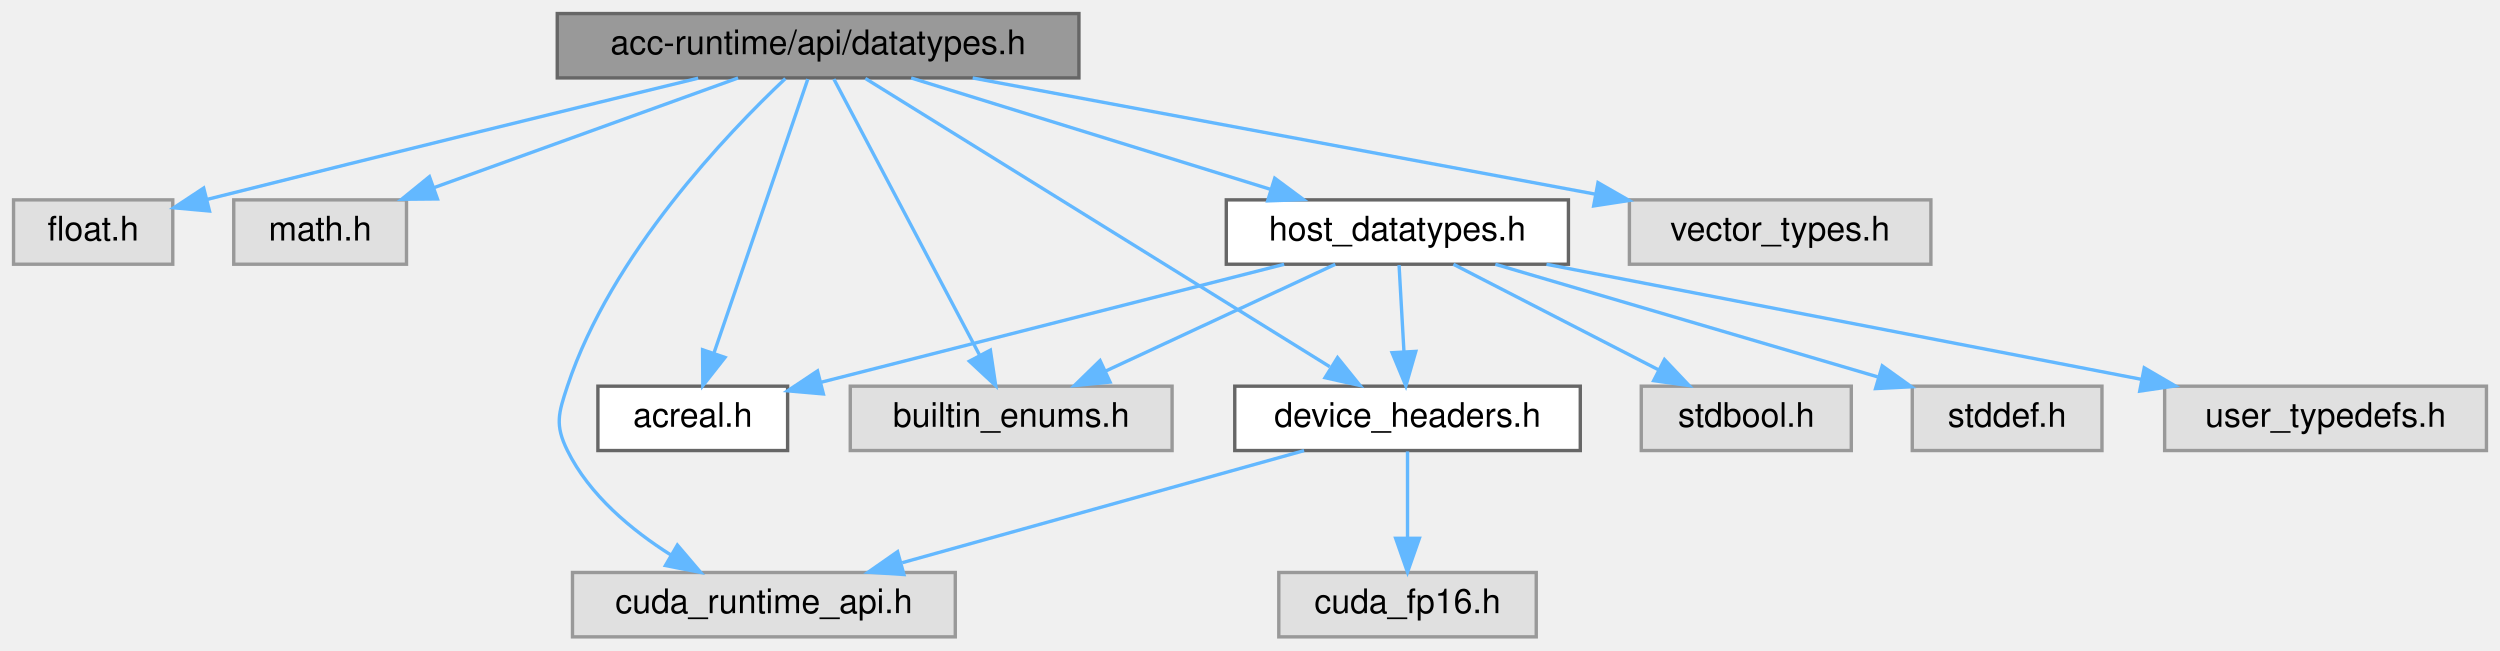
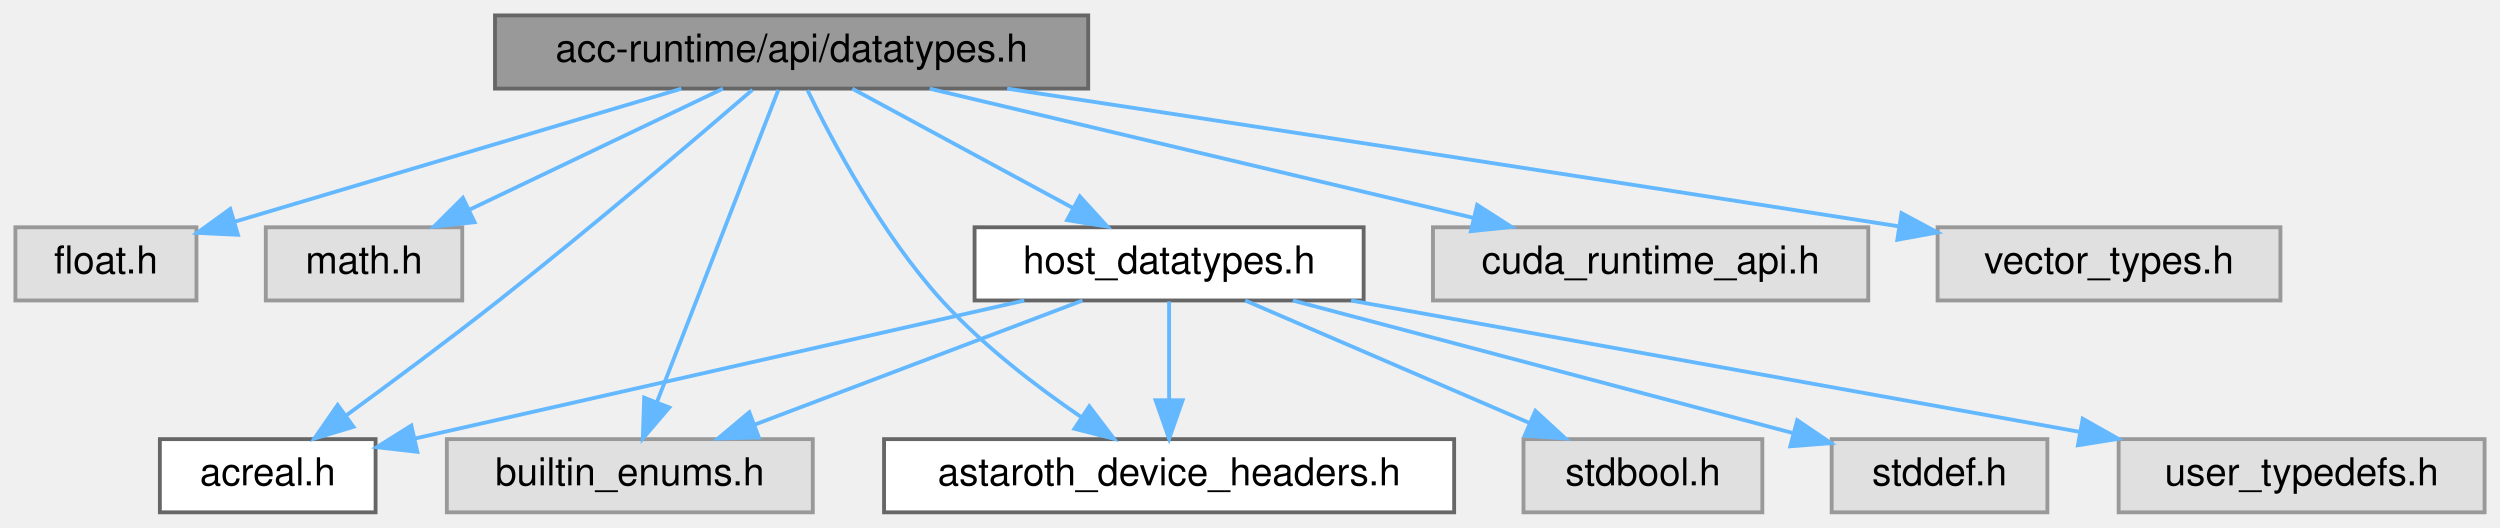
- <svg xmlns="http://www.w3.org/2000/svg" xmlns:xlink="http://www.w3.org/1999/xlink" width="738pt" height="192pt" viewBox="0.00 0.00 738.00 192.00">
-   <g id="graph0" class="graph" transform="scale(1 1) rotate(0) translate(4 188)">
+ <svg xmlns="http://www.w3.org/2000/svg" xmlns:xlink="http://www.w3.org/1999/xlink" width="649pt" height="137pt" viewBox="0.00 0.00 649.00 137.00">
+   <g id="graph0" class="graph" transform="scale(1 1) rotate(0) translate(4 133)">
    <g id="Node000001" class="node">
      <g id="a_Node000001">
        <a xlink:title=" ">
-           <polygon fill="#999999" stroke="#666666" points="314.5,-184 160.5,-184 160.5,-165 314.5,-165 314.5,-184" />
-           <text text-anchor="middle" x="237.5" y="-172" font-family="Helvetica,sans-Serif" font-size="10.00">acc-runtime/api/datatypes.h</text>
+           <polygon fill="#999999" stroke="#666666" points="278.5,-129 124.5,-129 124.5,-110 278.5,-110 278.5,-129" />
+           <text text-anchor="middle" x="201.5" y="-117" font-family="Helvetica,sans-Serif" font-size="10.00">acc-runtime/api/datatypes.h</text>
        </a>
      </g>
    </g>
    <g id="Node000002" class="node">
      <g id="a_Node000002">
        <a xlink:title=" ">
-           <polygon fill="#e0e0e0" stroke="#999999" points="47,-129 0,-129 0,-110 47,-110 47,-129" />
-           <text text-anchor="middle" x="23.5" y="-117" font-family="Helvetica,sans-Serif" font-size="10.00">float.h</text>
+           <polygon fill="#e0e0e0" stroke="#999999" points="47,-74 0,-74 0,-55 47,-55 47,-74" />
+           <text text-anchor="middle" x="23.5" y="-62" font-family="Helvetica,sans-Serif" font-size="10.00">float.h</text>
        </a>
      </g>
    </g>
    <g id="edge1_Node000001_Node000002" class="edge">
      <g id="a_edge1_Node000001_Node000002">
        <a xlink:title=" ">
-           <path fill="none" stroke="#63b8ff" d="M202.1,-164.92C167.58,-156.52 113.36,-143.27 57.07,-129.12" />
-           <polygon fill="#63b8ff" stroke="#63b8ff" points="57.84,-125.71 47.29,-126.66 56.13,-132.49 57.84,-125.71" />
+           <path fill="none" stroke="#63b8ff" d="M172.9,-109.98C141.28,-100.57 90.41,-85.42 56.97,-75.46" />
+           <polygon fill="#63b8ff" stroke="#63b8ff" points="57.77,-72.05 47.19,-72.55 55.77,-78.76 57.77,-72.05" />
        </a>
      </g>
    </g>
    <g id="Node000003" class="node">
      <g id="a_Node000003">
        <a xlink:title=" ">
-           <polygon fill="#e0e0e0" stroke="#999999" points="116,-129 65,-129 65,-110 116,-110 116,-129" />
-           <text text-anchor="middle" x="90.5" y="-117" font-family="Helvetica,sans-Serif" font-size="10.00">math.h</text>
+           <polygon fill="#e0e0e0" stroke="#999999" points="116,-74 65,-74 65,-55 116,-55 116,-74" />
+           <text text-anchor="middle" x="90.5" y="-62" font-family="Helvetica,sans-Serif" font-size="10.00">math.h</text>
        </a>
      </g>
    </g>
    <g id="edge2_Node000001_Node000003" class="edge">
      <g id="a_edge2_Node000001_Node000003">
        <a xlink:title=" ">
-           <path fill="none" stroke="#63b8ff" d="M213.88,-164.98C189.6,-156.23 151.55,-142.51 124.13,-132.62" />
-           <polygon fill="#63b8ff" stroke="#63b8ff" points="125.14,-129.27 114.55,-129.17 122.77,-135.85 125.14,-129.27" />
+           <path fill="none" stroke="#63b8ff" d="M183.67,-109.98C165.89,-101.5 138.35,-88.35 117.82,-78.54" />
+           <polygon fill="#63b8ff" stroke="#63b8ff" points="119.19,-75.32 108.66,-74.17 116.17,-81.64 119.19,-75.32" />
        </a>
      </g>
    </g>
    <g id="Node000004" class="node">
      <g id="a_Node000004">
        <a xlink:href="acreal_8h.html" target="_top" xlink:title=" ">
-           <polygon fill="white" stroke="#666666" points="228.5,-74 172.5,-74 172.5,-55 228.5,-55 228.5,-74" />
-           <text text-anchor="middle" x="200.5" y="-62" font-family="Helvetica,sans-Serif" font-size="10.00">acreal.h</text>
+           <polygon fill="white" stroke="#666666" points="93.5,-19 37.5,-19 37.5,0 93.5,0 93.5,-19" />
+           <text text-anchor="middle" x="65.5" y="-7" font-family="Helvetica,sans-Serif" font-size="10.00">acreal.h</text>
        </a>
      </g>
    </g>
    <g id="edge3_Node000001_Node000004" class="edge">
      <g id="a_edge3_Node000001_Node000004">
        <a xlink:title=" ">
-           <path fill="none" stroke="#63b8ff" d="M234.47,-164.66C228.43,-147.01 214.75,-107.09 206.71,-83.64" />
-           <polygon fill="#63b8ff" stroke="#63b8ff" points="210.02,-82.48 203.47,-74.16 203.4,-84.75 210.02,-82.48" />
+           <path fill="none" stroke="#63b8ff" d="M191.33,-109.68C176.89,-97.24 149.54,-73.94 125.5,-55 112.51,-44.77 97.58,-33.69 85.86,-25.15" />
+           <polygon fill="#63b8ff" stroke="#63b8ff" points="87.76,-22.2 77.61,-19.16 83.65,-27.87 87.76,-22.2" />
        </a>
      </g>
    </g>
    <g id="Node000005" class="node">
      <g id="a_Node000005">
        <a xlink:title=" ">
-           <polygon fill="#e0e0e0" stroke="#999999" points="342,-74 247,-74 247,-55 342,-55 342,-74" />
-           <text text-anchor="middle" x="294.5" y="-62" font-family="Helvetica,sans-Serif" font-size="10.00">builtin_enums.h</text>
+           <polygon fill="#e0e0e0" stroke="#999999" points="207,-19 112,-19 112,0 207,0 207,-19" />
+           <text text-anchor="middle" x="159.5" y="-7" font-family="Helvetica,sans-Serif" font-size="10.00">builtin_enums.h</text>
        </a>
      </g>
    </g>
    <g id="edge4_Node000001_Node000005" class="edge">
      <g id="a_edge4_Node000001_Node000005">
        <a xlink:title=" ">
-           <path fill="none" stroke="#63b8ff" d="M242.16,-164.66C251.56,-146.85 272.93,-106.37 285.26,-83.01" />
-           <polygon fill="#63b8ff" stroke="#63b8ff" points="288.36,-84.64 289.93,-74.16 282.17,-81.37 288.36,-84.64" />
+           <path fill="none" stroke="#63b8ff" d="M198.06,-109.66C191.2,-92.01 175.67,-52.09 166.55,-28.64" />
+           <polygon fill="#63b8ff" stroke="#63b8ff" points="169.75,-27.21 162.87,-19.16 163.23,-29.75 169.75,-27.21" />
        </a>
      </g>
    </g>
    <g id="Node000006" class="node">
      <g id="a_Node000006">
-         <a xlink:href="device__headers_8h.html" target="_top" xlink:title=" ">
-           <polygon fill="white" stroke="#666666" points="462.5,-74 360.5,-74 360.5,-55 462.5,-55 462.5,-74" />
-           <text text-anchor="middle" x="411.5" y="-62" font-family="Helvetica,sans-Serif" font-size="10.00">device_headers.h</text>
+         <a xlink:href="astaroth__device__headers_8h.html" target="_top" xlink:title=" ">
+           <polygon fill="white" stroke="#666666" points="373.5,-19 225.5,-19 225.5,0 373.5,0 373.5,-19" />
+           <text text-anchor="middle" x="299.5" y="-7" font-family="Helvetica,sans-Serif" font-size="10.00">astaroth_device_headers.h</text>
        </a>
      </g>
    </g>
    <g id="edge5_Node000001_Node000006" class="edge">
      <g id="a_edge5_Node000001_Node000006">
        <a xlink:title=" ">
-           <path fill="none" stroke="#63b8ff" d="M251.45,-164.84C281.35,-146.28 351.91,-102.49 388.54,-79.75" />
-           <polygon fill="#63b8ff" stroke="#63b8ff" points="390.84,-82.44 397.49,-74.2 387.15,-76.5 390.84,-82.44" />
+           <path fill="none" stroke="#63b8ff" d="M205.63,-109.59C211.92,-96.63 224.84,-72.23 240.5,-55 251.09,-43.35 265.08,-32.64 276.79,-24.65" />
+           <polygon fill="#63b8ff" stroke="#63b8ff" points="278.78,-27.53 285.19,-19.1 274.92,-21.69 278.78,-27.53" />
        </a>
      </g>
    </g>
    <g id="Node000007" class="node">
      <g id="a_Node000007">
-         <a xlink:title=" ">
-           <polygon fill="#e0e0e0" stroke="#999999" points="278,-19 165,-19 165,0 278,0 278,-19" />
-           <text text-anchor="middle" x="221.5" y="-7" font-family="Helvetica,sans-Serif" font-size="10.00">cuda_runtime_api.h</text>
-         </a>
-       </g>
-     </g>
-     <g id="edge15_Node000001_Node000007" class="edge">
-       <g id="a_edge15_Node000001_Node000007">
-         <a xlink:title=" ">
-           <path fill="none" stroke="#63b8ff" d="M227.84,-164.81C210.89,-148.83 176.36,-112.83 163.5,-74 160.85,-65.98 159.76,-62.57 163.5,-55 169.99,-41.85 182.43,-31.5 194.14,-24.11" />
-           <polygon fill="#63b8ff" stroke="#63b8ff" points="195.96,-27.1 202.83,-19.03 192.43,-21.05 195.96,-27.1" />
+         <a xlink:href="host__datatypes_8h.html" target="_top" xlink:title=" ">
+           <polygon fill="white" stroke="#666666" points="350,-74 249,-74 249,-55 350,-55 350,-74" />
+           <text text-anchor="middle" x="299.5" y="-62" font-family="Helvetica,sans-Serif" font-size="10.00">host_datatypes.h</text>
+         </a>
+       </g>
+     </g>
+     <g id="edge6_Node000001_Node000007" class="edge">
+       <g id="a_edge6_Node000001_Node000007">
+         <a xlink:title=" ">
+           <path fill="none" stroke="#63b8ff" d="M217.25,-109.98C232.73,-101.61 256.59,-88.7 274.64,-78.95" />
+           <polygon fill="#63b8ff" stroke="#63b8ff" points="276.34,-82.01 283.47,-74.17 273.01,-75.85 276.34,-82.01" />
+         </a>
+       </g>
+     </g>
+     <g id="Node000011" class="node">
+       <g id="a_Node000011">
+         <a xlink:title=" ">
+           <polygon fill="#e0e0e0" stroke="#999999" points="481,-74 368,-74 368,-55 481,-55 481,-74" />
+           <text text-anchor="middle" x="424.5" y="-62" font-family="Helvetica,sans-Serif" font-size="10.00">cuda_runtime_api.h</text>
+         </a>
+       </g>
+     </g>
+     <g id="edge13_Node000001_Node000011" class="edge">
+       <g id="a_edge13_Node000001_Node000011">
+         <a xlink:title=" ">
+           <path fill="none" stroke="#63b8ff" d="M237.33,-109.98C275.66,-100.87 336.58,-86.4 378.45,-76.45" />
+           <polygon fill="#63b8ff" stroke="#63b8ff" points="379.47,-79.8 388.39,-74.08 377.85,-72.99 379.47,-79.8" />
+         </a>
+       </g>
+     </g>
+     <g id="Node000012" class="node">
+       <g id="a_Node000012">
+         <a xlink:title=" ">
+           <polygon fill="#e0e0e0" stroke="#999999" points="588,-74 499,-74 499,-55 588,-55 588,-74" />
+           <text text-anchor="middle" x="543.5" y="-62" font-family="Helvetica,sans-Serif" font-size="10.00">vector_types.h</text>
+         </a>
+       </g>
+     </g>
+     <g id="edge14_Node000001_Node000012" class="edge">
+       <g id="a_edge14_Node000001_Node000012">
+         <a xlink:title=" ">
+           <path fill="none" stroke="#63b8ff" d="M257.46,-109.99C313.53,-101.44 402.59,-87.79 488.99,-74.23" />
+           <polygon fill="#63b8ff" stroke="#63b8ff" points="489.63,-77.67 498.97,-72.66 488.55,-70.76 489.63,-77.67" />
+         </a>
+       </g>
+     </g>
+     <g id="edge9_Node000007_Node000004" class="edge">
+       <g id="a_edge9_Node000007_Node000004">
+         <a xlink:title=" ">
+           <path fill="none" stroke="#63b8ff" d="M261.9,-54.98C218.49,-45.15 147.45,-29.06 103.76,-19.17" />
+           <polygon fill="#63b8ff" stroke="#63b8ff" points="104.33,-15.71 93.8,-16.91 102.78,-22.53 104.33,-15.71" />
+         </a>
+       </g>
+     </g>
+     <g id="edge10_Node000007_Node000005" class="edge">
+       <g id="a_edge10_Node000007_Node000005">
+         <a xlink:title=" ">
+           <path fill="none" stroke="#63b8ff" d="M277.01,-54.98C253.98,-46.27 217.96,-32.63 191.87,-22.75" />
+           <polygon fill="#63b8ff" stroke="#63b8ff" points="192.99,-19.44 182.4,-19.17 190.52,-25.98 192.99,-19.44" />
+         </a>
+       </g>
+     </g>
+     <g id="edge11_Node000007_Node000006" class="edge">
+       <g id="a_edge11_Node000007_Node000006">
+         <a xlink:title=" ">
+           <path fill="none" stroke="#63b8ff" d="M299.5,-54.75C299.5,-47.8 299.5,-37.85 299.5,-29.13" />
+           <polygon fill="#63b8ff" stroke="#63b8ff" points="303,-29.09 299.5,-19.09 296,-29.09 303,-29.09" />
+         </a>
+       </g>
+     </g>
+     <g id="Node000008" class="node">
+       <g id="a_Node000008">
+         <a xlink:title=" ">
+           <polygon fill="#e0e0e0" stroke="#999999" points="453.5,-19 391.5,-19 391.5,0 453.5,0 453.5,-19" />
+           <text text-anchor="middle" x="422.5" y="-7" font-family="Helvetica,sans-Serif" font-size="10.00">stdbool.h</text>
+         </a>
+       </g>
+     </g>
+     <g id="edge7_Node000007_Node000008" class="edge">
+       <g id="a_edge7_Node000007_Node000008">
+         <a xlink:title=" ">
+           <path fill="none" stroke="#63b8ff" d="M319.26,-54.98C339.23,-46.38 370.3,-32.99 393.15,-23.15" />
+           <polygon fill="#63b8ff" stroke="#63b8ff" points="394.58,-26.34 402.38,-19.17 391.81,-19.91 394.58,-26.34" />
        </a>
      </g>
    </g>
    <g id="Node000009" class="node">
      <g id="a_Node000009">
-         <a xlink:href="host__datatypes_8h.html" target="_top" xlink:title=" ">
-           <polygon fill="white" stroke="#666666" points="459,-129 358,-129 358,-110 459,-110 459,-129" />
-           <text text-anchor="middle" x="408.5" y="-117" font-family="Helvetica,sans-Serif" font-size="10.00">host_datatypes.h</text>
-         </a>
-       </g>
-     </g>
-     <g id="edge8_Node000001_Node000009" class="edge">
-       <g id="a_edge8_Node000001_Node000009">
-         <a xlink:title=" ">
-           <path fill="none" stroke="#63b8ff" d="M264.97,-164.98C293.68,-156.09 338.92,-142.07 370.92,-132.15" />
-           <polygon fill="#63b8ff" stroke="#63b8ff" points="372.3,-135.39 380.81,-129.08 370.22,-128.7 372.3,-135.39" />
-         </a>
-       </g>
-     </g>
-     <g id="Node000013" class="node">
-       <g id="a_Node000013">
-         <a xlink:title=" ">
-           <polygon fill="#e0e0e0" stroke="#999999" points="566,-129 477,-129 477,-110 566,-110 566,-129" />
-           <text text-anchor="middle" x="521.5" y="-117" font-family="Helvetica,sans-Serif" font-size="10.00">vector_types.h</text>
-         </a>
-       </g>
-     </g>
-     <g id="edge16_Node000001_Node000013" class="edge">
-       <g id="a_edge16_Node000001_Node000013">
-         <a xlink:title=" ">
-           <path fill="none" stroke="#63b8ff" d="M283.13,-164.98C333.21,-155.64 413.58,-140.64 466.95,-130.68" />
-           <polygon fill="#63b8ff" stroke="#63b8ff" points="467.73,-134.09 476.92,-128.82 466.45,-127.21 467.73,-134.09" />
-         </a>
-       </g>
-     </g>
-     <g id="edge6_Node000006_Node000007" class="edge">
-       <g id="a_edge6_Node000006_Node000007">
-         <a xlink:title=" ">
-           <path fill="none" stroke="#63b8ff" d="M380.97,-54.98C348.8,-46.01 297.94,-31.82 262.33,-21.89" />
-           <polygon fill="#63b8ff" stroke="#63b8ff" points="262.84,-18.4 252.27,-19.08 260.96,-25.14 262.84,-18.4" />
-         </a>
-       </g>
-     </g>
-     <g id="Node000008" class="node">
-       <g id="a_Node000008">
-         <a xlink:title=" ">
-           <polygon fill="#e0e0e0" stroke="#999999" points="449.5,-19 373.5,-19 373.5,0 449.5,0 449.5,-19" />
-           <text text-anchor="middle" x="411.5" y="-7" font-family="Helvetica,sans-Serif" font-size="10.00">cuda_fp16.h</text>
-         </a>
-       </g>
-     </g>
-     <g id="edge7_Node000006_Node000008" class="edge">
-       <g id="a_edge7_Node000006_Node000008">
-         <a xlink:title=" ">
-           <path fill="none" stroke="#63b8ff" d="M411.5,-54.75C411.5,-47.8 411.5,-37.85 411.5,-29.13" />
-           <polygon fill="#63b8ff" stroke="#63b8ff" points="415,-29.09 411.5,-19.09 408,-29.09 415,-29.09" />
-         </a>
-       </g>
-     </g>
-     <g id="edge11_Node000009_Node000004" class="edge">
-       <g id="a_edge11_Node000009_Node000004">
-         <a xlink:title=" ">
-           <path fill="none" stroke="#63b8ff" d="M375.08,-109.98C337.76,-100.48 277.49,-85.12 238.43,-75.17" />
-           <polygon fill="#63b8ff" stroke="#63b8ff" points="239.06,-71.71 228.5,-72.63 237.33,-78.5 239.06,-71.71" />
-         </a>
-       </g>
-     </g>
-     <g id="edge12_Node000009_Node000005" class="edge">
-       <g id="a_edge12_Node000009_Node000005">
-         <a xlink:title=" ">
-           <path fill="none" stroke="#63b8ff" d="M390.18,-109.98C371.84,-101.46 343.39,-88.23 322.27,-78.41" />
-           <polygon fill="#63b8ff" stroke="#63b8ff" points="323.69,-75.21 313.15,-74.17 320.74,-81.56 323.69,-75.21" />
-         </a>
-       </g>
-     </g>
-     <g id="edge13_Node000009_Node000006" class="edge">
-       <g id="a_edge13_Node000009_Node000006">
-         <a xlink:title=" ">
-           <path fill="none" stroke="#63b8ff" d="M409,-109.75C409.39,-102.8 409.95,-92.85 410.45,-84.13" />
-           <polygon fill="#63b8ff" stroke="#63b8ff" points="413.94,-84.27 411.01,-74.09 406.95,-83.88 413.94,-84.27" />
+         <a xlink:title=" ">
+           <polygon fill="#e0e0e0" stroke="#999999" points="527.5,-19 471.5,-19 471.5,0 527.5,0 527.5,-19" />
+           <text text-anchor="middle" x="499.5" y="-7" font-family="Helvetica,sans-Serif" font-size="10.00">stddef.h</text>
+         </a>
+       </g>
+     </g>
+     <g id="edge8_Node000007_Node000009" class="edge">
+       <g id="a_edge8_Node000007_Node000009">
+         <a xlink:title=" ">
+           <path fill="none" stroke="#63b8ff" d="M331.63,-54.98C366.96,-45.62 423.68,-30.59 461.27,-20.63" />
+           <polygon fill="#63b8ff" stroke="#63b8ff" points="462.56,-23.91 471.33,-17.97 460.76,-17.14 462.56,-23.91" />
        </a>
      </g>
    </g>
    <g id="Node000010" class="node">
      <g id="a_Node000010">
        <a xlink:title=" ">
-           <polygon fill="#e0e0e0" stroke="#999999" points="542.5,-74 480.5,-74 480.5,-55 542.5,-55 542.5,-74" />
-           <text text-anchor="middle" x="511.5" y="-62" font-family="Helvetica,sans-Serif" font-size="10.00">stdbool.h</text>
-         </a>
-       </g>
-     </g>
-     <g id="edge9_Node000009_Node000010" class="edge">
-       <g id="a_edge9_Node000009_Node000010">
-         <a xlink:title=" ">
-           <path fill="none" stroke="#63b8ff" d="M425.05,-109.98C441.39,-101.57 466.63,-88.59 485.63,-78.81" />
-           <polygon fill="#63b8ff" stroke="#63b8ff" points="487.36,-81.86 494.65,-74.17 484.16,-75.63 487.36,-81.86" />
-         </a>
-       </g>
-     </g>
-     <g id="Node000011" class="node">
-       <g id="a_Node000011">
-         <a xlink:title=" ">
-           <polygon fill="#e0e0e0" stroke="#999999" points="616.5,-74 560.5,-74 560.5,-55 616.5,-55 616.5,-74" />
-           <text text-anchor="middle" x="588.5" y="-62" font-family="Helvetica,sans-Serif" font-size="10.00">stddef.h</text>
-         </a>
-       </g>
-     </g>
-     <g id="edge10_Node000009_Node000011" class="edge">
-       <g id="a_edge10_Node000009_Node000011">
-         <a xlink:title=" ">
-           <path fill="none" stroke="#63b8ff" d="M437.42,-109.98C468.04,-100.97 516.52,-86.69 550.28,-76.75" />
-           <polygon fill="#63b8ff" stroke="#63b8ff" points="551.64,-80 560.25,-73.82 549.66,-73.29 551.64,-80" />
-         </a>
-       </g>
-     </g>
-     <g id="Node000012" class="node">
-       <g id="a_Node000012">
-         <a xlink:title=" ">
-           <polygon fill="#e0e0e0" stroke="#999999" points="730,-74 635,-74 635,-55 730,-55 730,-74" />
-           <text text-anchor="middle" x="682.5" y="-62" font-family="Helvetica,sans-Serif" font-size="10.00">user_typedefs.h</text>
-         </a>
-       </g>
-     </g>
-     <g id="edge14_Node000009_Node000012" class="edge">
-       <g id="a_edge14_Node000009_Node000012">
-         <a xlink:title=" ">
-           <path fill="none" stroke="#63b8ff" d="M452.52,-109.98C500.32,-100.74 576.7,-85.97 628.18,-76.01" />
-           <polygon fill="#63b8ff" stroke="#63b8ff" points="628.98,-79.42 638.13,-74.08 627.65,-72.54 628.98,-79.42" />
+           <polygon fill="#e0e0e0" stroke="#999999" points="641,-19 546,-19 546,0 641,0 641,-19" />
+           <text text-anchor="middle" x="593.5" y="-7" font-family="Helvetica,sans-Serif" font-size="10.00">user_typedefs.h</text>
+         </a>
+       </g>
+     </g>
+     <g id="edge12_Node000007_Node000010" class="edge">
+       <g id="a_edge12_Node000007_Node000010">
+         <a xlink:title=" ">
+           <path fill="none" stroke="#63b8ff" d="M346.74,-54.98C398.23,-45.7 480.66,-30.84 535.91,-20.88" />
+           <polygon fill="#63b8ff" stroke="#63b8ff" points="536.67,-24.3 545.89,-19.08 535.43,-17.41 536.67,-24.3" />
        </a>
      </g>
    </g>
  </g>
</svg>
